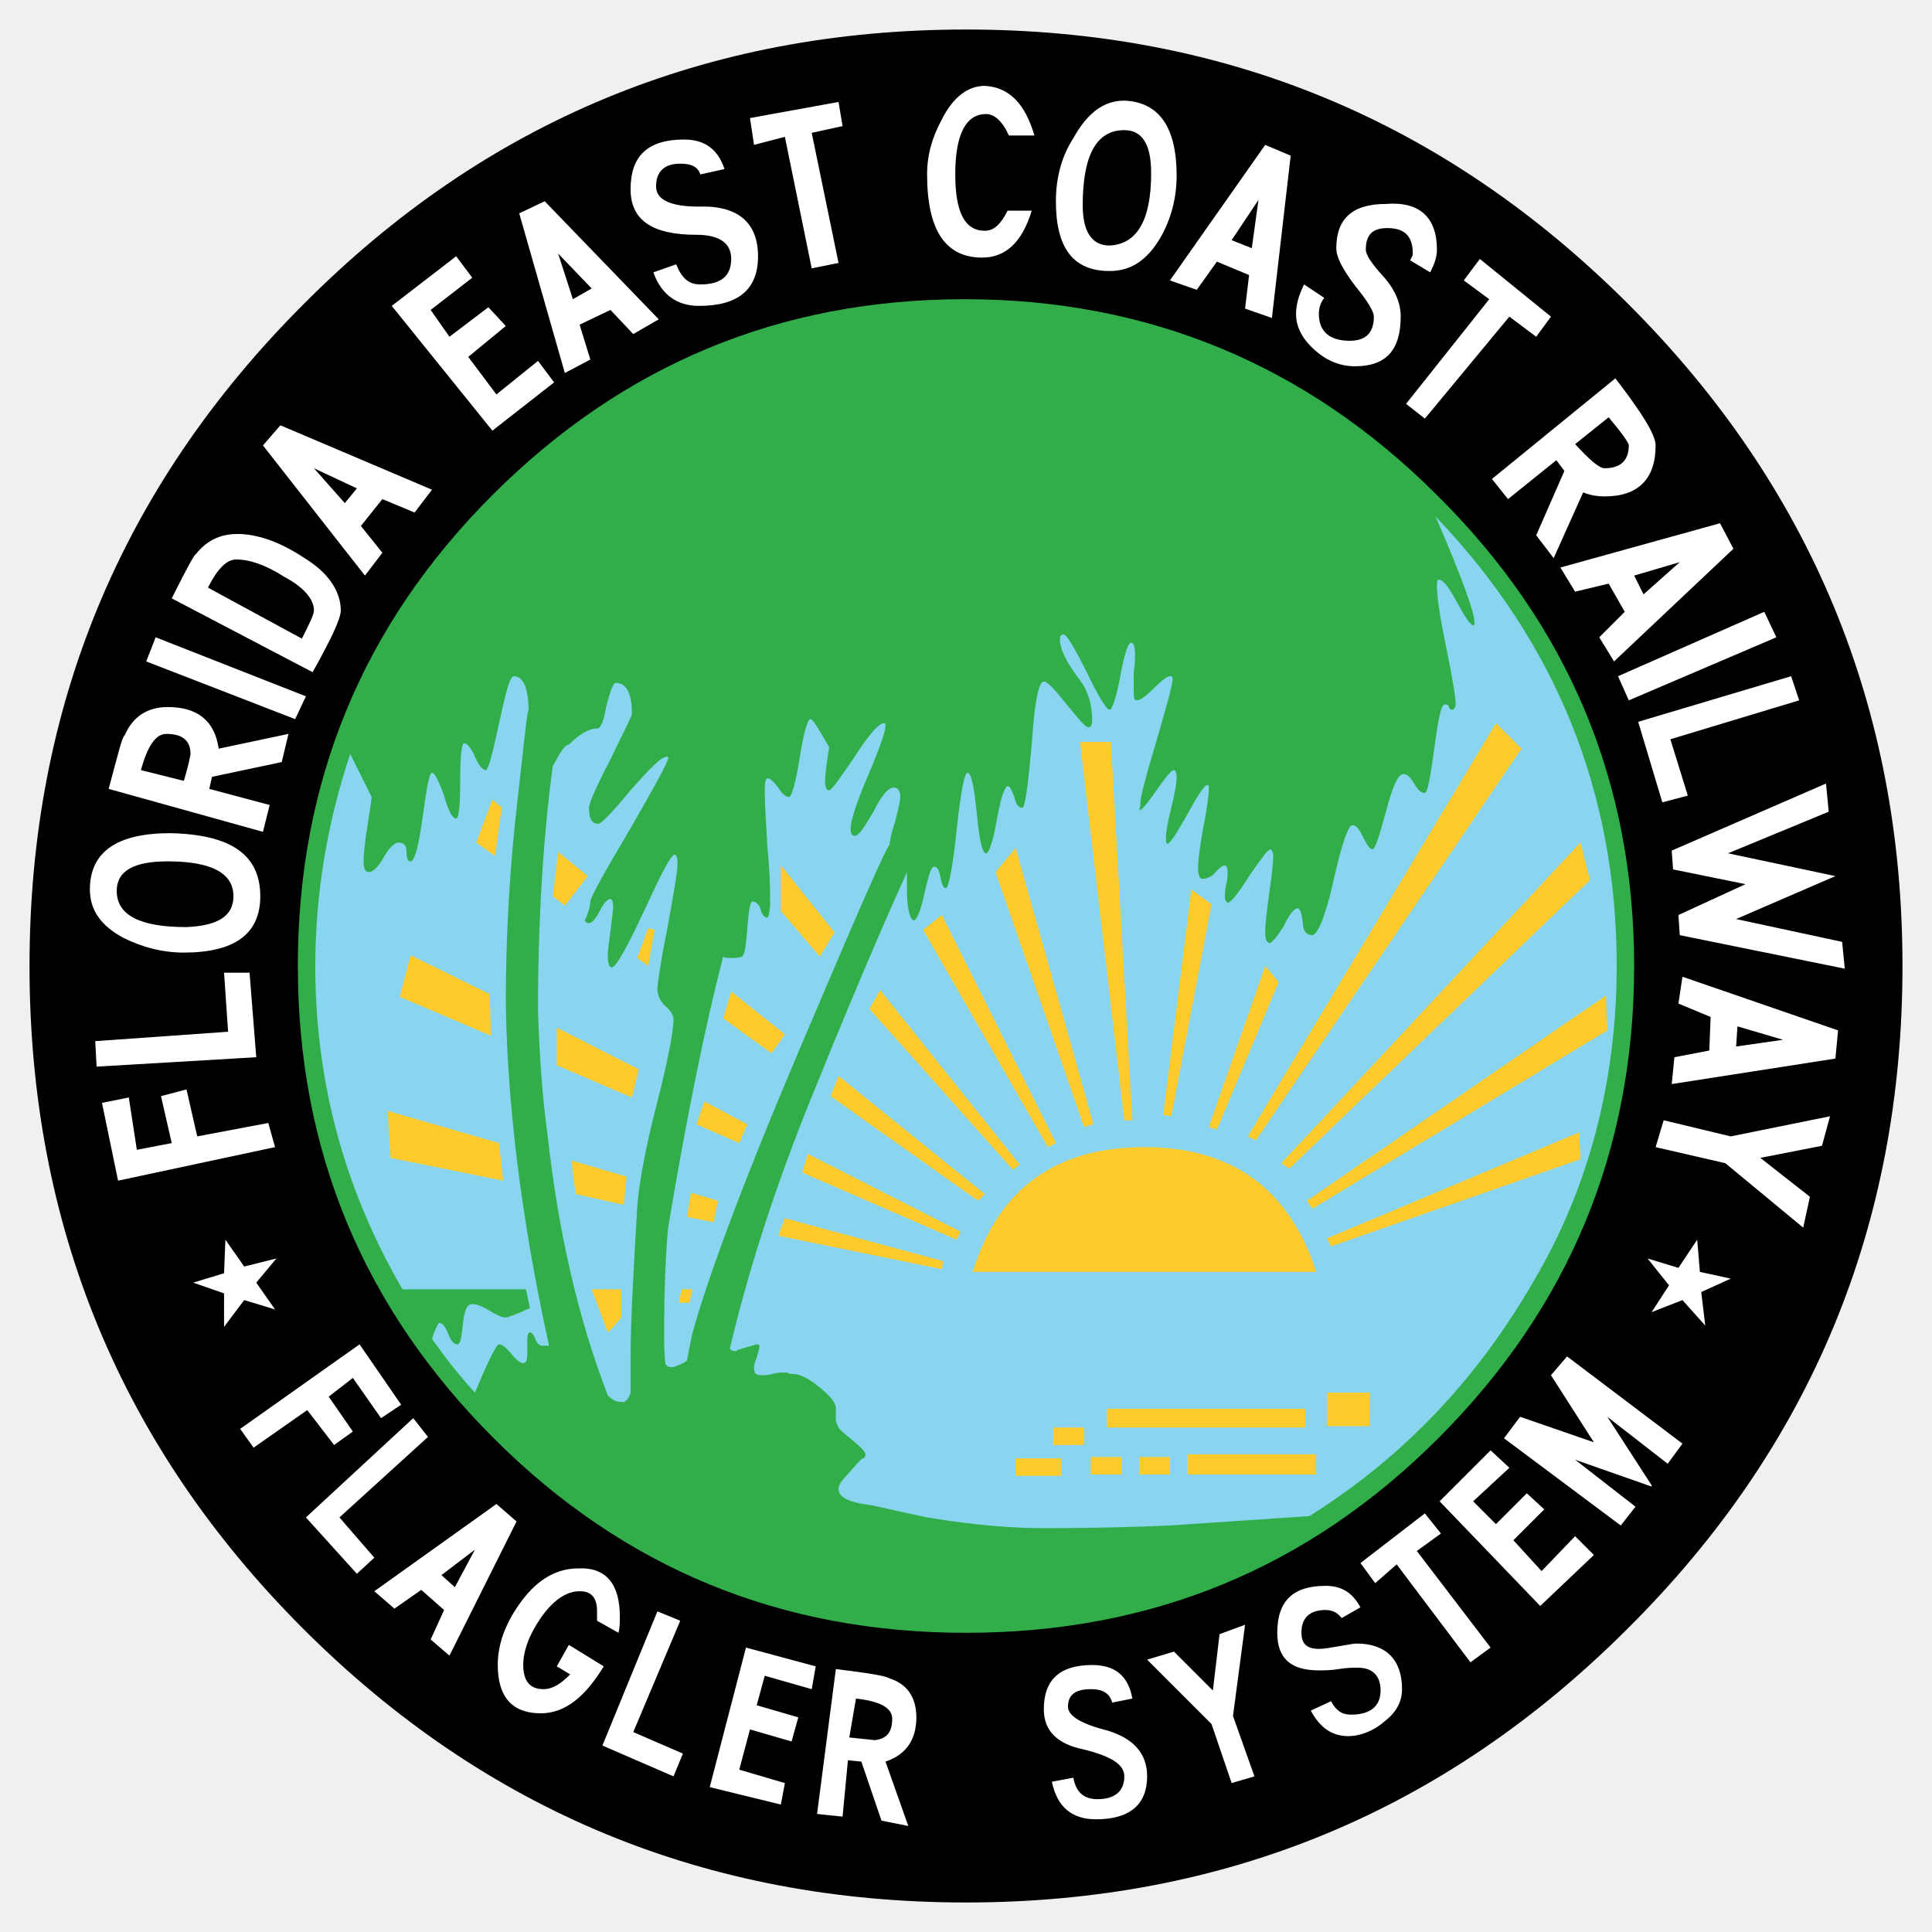
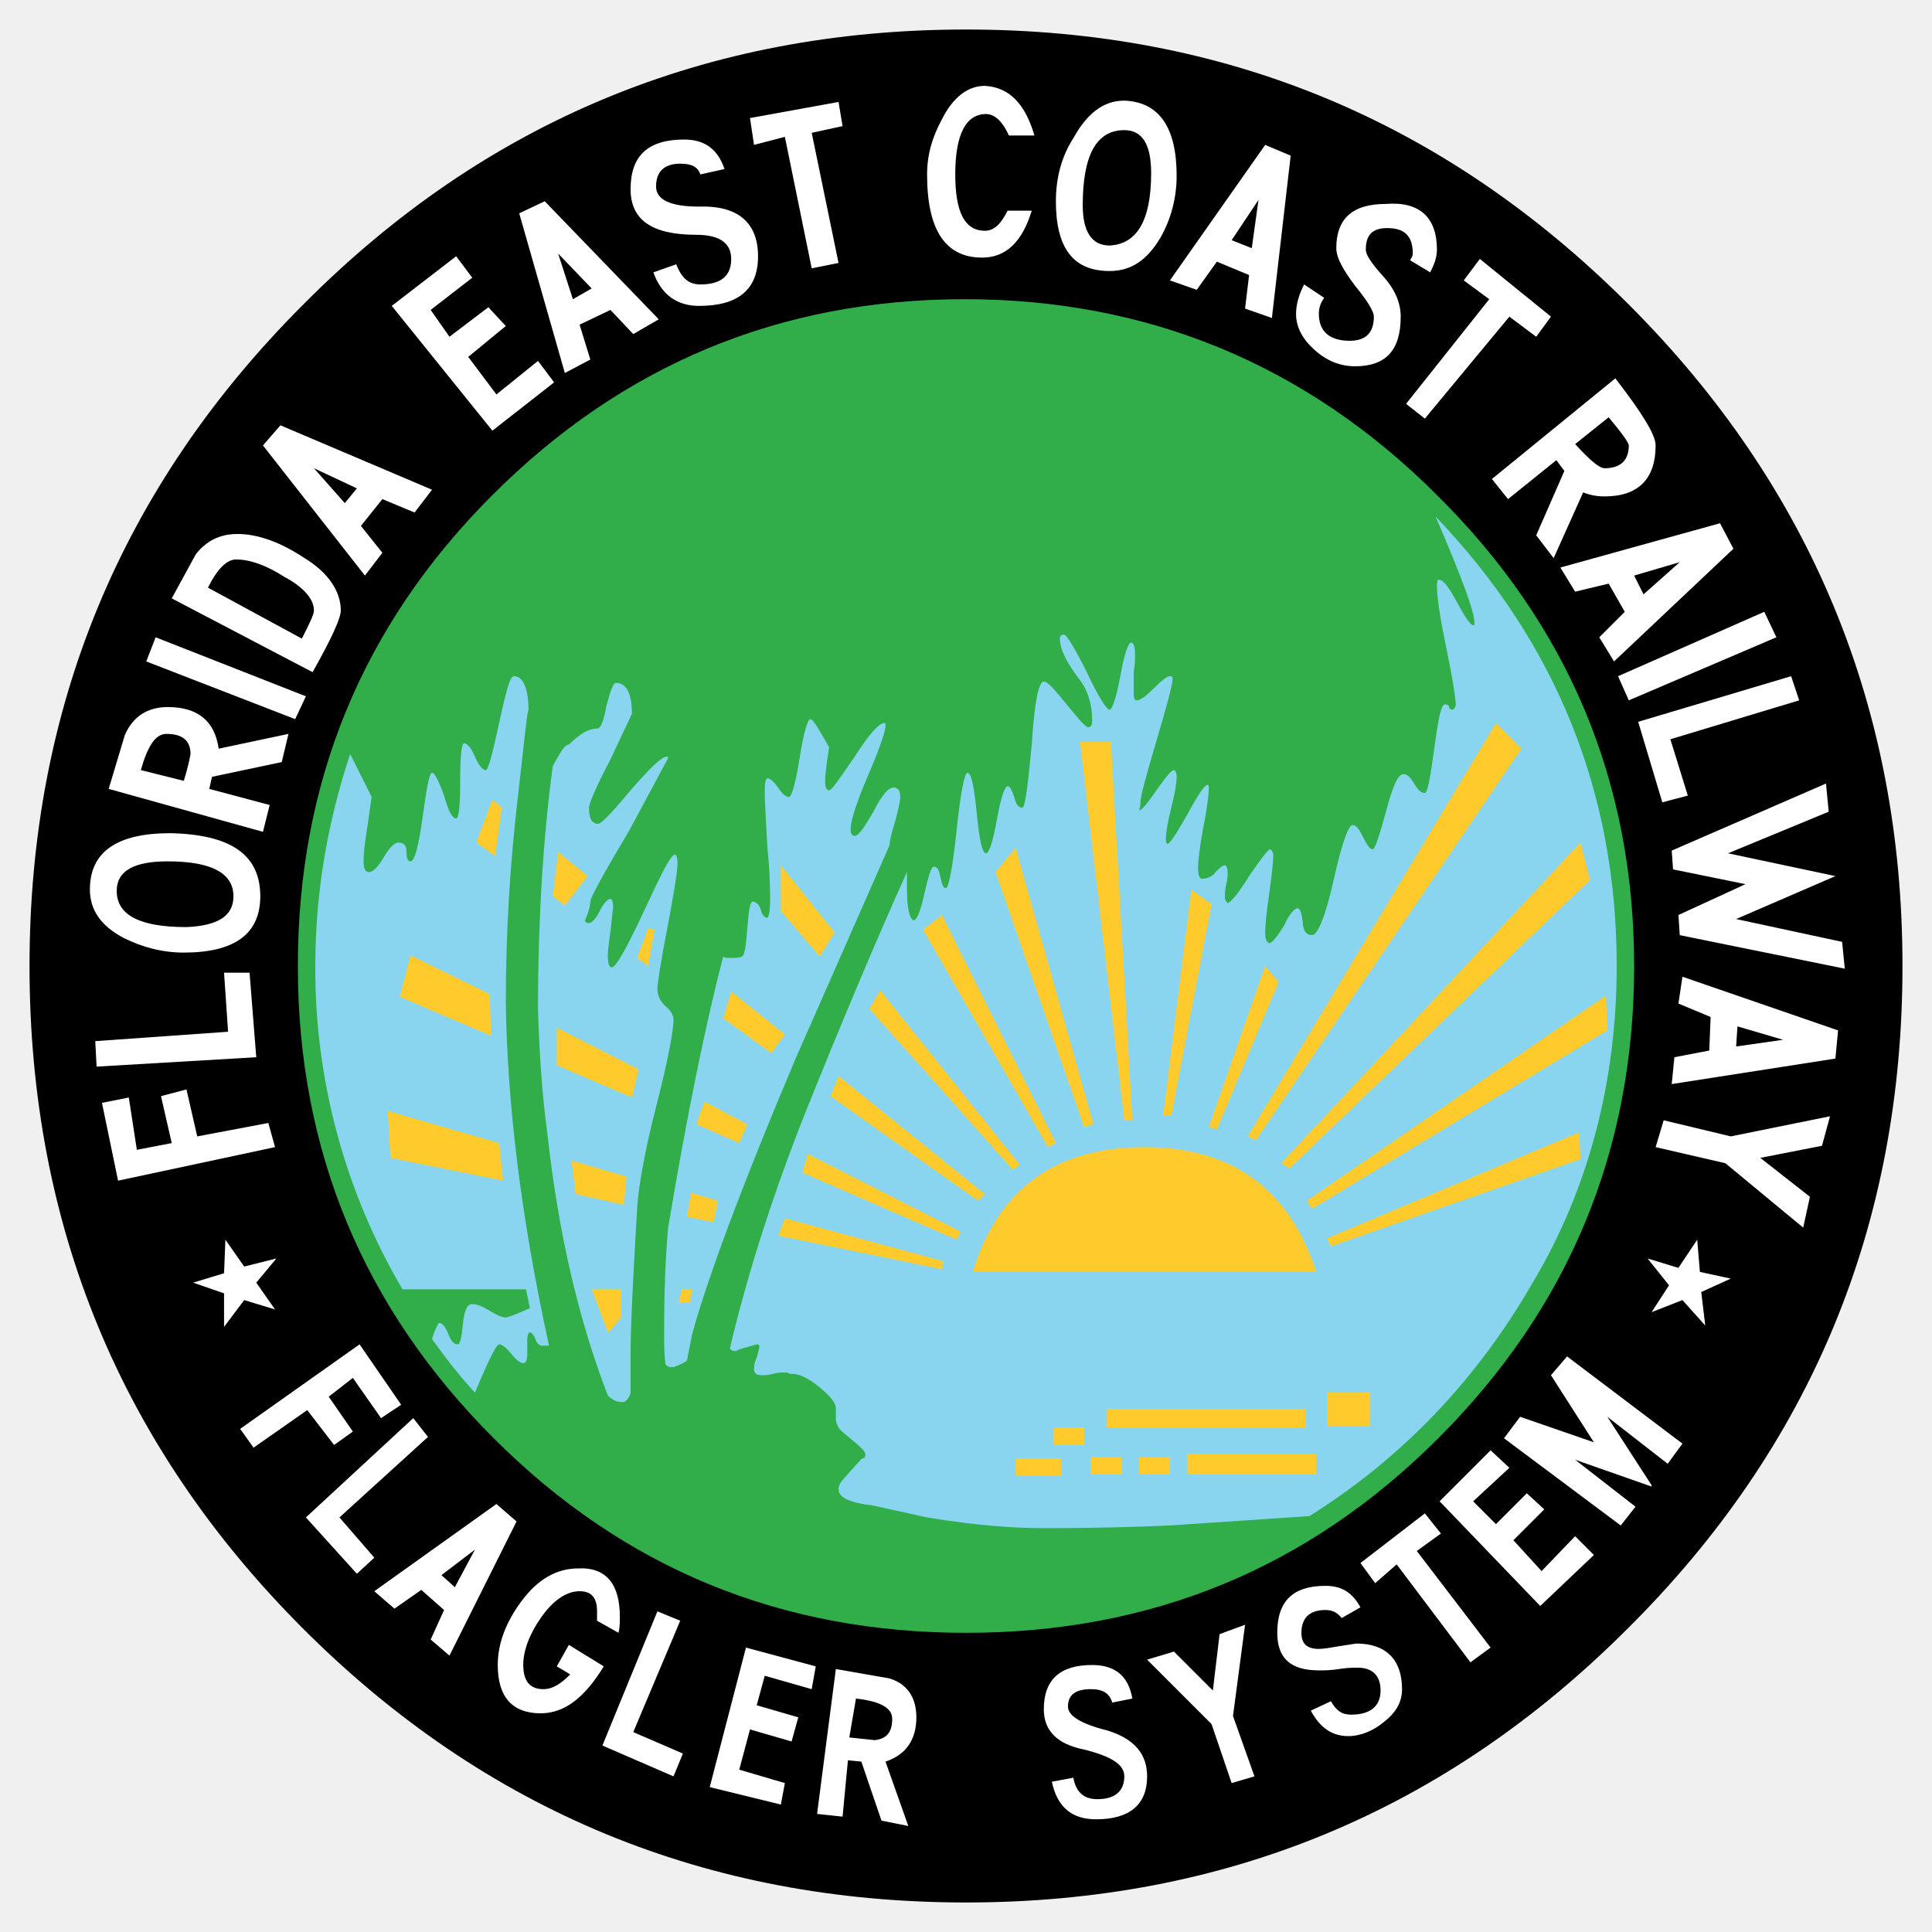
<svg xmlns="http://www.w3.org/2000/svg" viewBox="0 0 144 144">
-   <path class="color-black" d="M141.8 72c0 19.3-6.8 35.8-20.5 49.4-13.6 13.6-30 20.4-49.3 20.4-19.3 0-35.8-6.8-49.4-20.4S2.2 91.3 2.2 72c0-19.2 6.8-35.7 20.4-49.3C36.2 9 52.7 2.2 72 2.2c19.3 0 35.7 6.8 49.4 20.5C135 36.3 141.8 52.8 141.8 72z" />
-   <path class="color-black" d="M140.6 72c0-18.9-6.7-35-20.1-48.4C107.1 10.2 90.9 3.5 72 3.5s-35.1 6.7-48.4 20.1C10.2 37 3.5 53.1 3.5 72s6.7 35.1 20.1 48.4C37 133.8 53.1 140.5 72 140.5s35.1-6.7 48.5-20.1c13.4-13.3 20.1-29.5 20.1-48.4z" />
-   <path class="color-green color-reserved-white" fill="#31ad4a" d="M121.8 72c0 13.8-4.9 25.5-14.6 35.2-9.7 9.7-21.4 14.5-35.2 14.5-13.8 0-25.5-4.8-35.2-14.5-9.7-9.7-14.6-21.4-14.6-35.2 0-13.7 4.8-25.4 14.5-35.1 9.7-9.7 21.4-14.6 35.2-14.6 13.7 0 25.5 4.9 35.2 14.6 9.8 9.7 14.7 21.4 14.7 35.1z" />
-   <path class="color-lightBlue" fill="#89d5ef" d="M40.9 100.2c-2.1-9.6-3.1-18.1-3.2-25.5 0-5.1.3-10.2.9-15.3.5-4.4.7-6.5.8-6.5v.2c0-1.8-.4-2.7-1.1-2.7-.3 0-.6 1.2-1.1 3.5-.5 2.3-.8 3.5-1 3.5-.2 0-.5-.3-.8-1-.3-.7-.6-1-.8-1-.2 0-.3.9-.3 2.8S34.2 61 34 61c-.3 0-.6-.6-.9-1.7-.4-1.1-.7-1.7-.9-1.7-.2 0-.4 1.1-.7 3.3-.3 2.2-.6 3.3-.9 3.3-.2 0-.3-.2-.3-.7 0-.5-.2-.7-.6-.7-.3 0-.7.4-1.1 1.1-.4.7-.8 1.1-1.1 1.1-.3 0-.4-.3-.4-.8 0-.6.1-1.5.3-2.7.2-1.3.3-2 .3-2.1l-1.6-3.2c-1.7 5.1-2.6 10.4-2.6 15.8 0 8.7 2.2 16.7 6.5 24.1h9.2l.3 1.4c-1.1.5-1.7.7-1.8.7-.3 0-.7-.2-1.2-.5s-.9-.5-1.3-.5-.6.5-.7 1.5c-.1 1-.2 1.5-.4 1.5-.3 0-.5-.3-.7-.8-.2-.5-.4-.8-.7-.8-.1.2-.3.5-.5 1.2 1 1.4 2 2.7 3.2 4 1-2.4 1.6-3.6 1.8-3.6.2 0 .5.2.9.7.4.5.7.7.9.7.2 0 .3-.2.3-.7v-1c0-.4.1-.6.2-.6s.3.2.4.5c.1.3.3.5.5.5h.5z" />
-   <path class="color-lightBlue" fill="#89d5ef" d="M50.5 64.3c0-.4-.1-.6-.2-.6-.3 0-1 1.4-2.3 4.2-1.3 2.8-2.1 4.2-2.4 4.2-.2 0-.3-.3-.3-.9 0-.4.1-1 .2-1.8.1-.9.2-1.5.2-1.8 0-.4-.1-.6-.2-.6-.2 0-.5.3-.8.9-.3.6-.6.9-.8.9-.2 0-.3-.1-.3-.2l.2-.5c.1-.3.2-.6.2-.9 0-.3 1-2.1 2.9-5.3 1.9-3.3 2.9-5.1 2.9-5.4 0-.1 0-.1-.1-.1-.4 0-1.2.8-2.7 2.5-1.4 1.7-2.2 2.5-2.4 2.5-.5 0-.7-.4-.7-1.2 0-.3.5-1.5 1.6-3.6 1-2.1 1.6-3.2 1.6-3.4 0-1.5-.4-2.3-1.2-2.3-.2 0-.4.6-.7 1.7-.2 1.1-.4 1.7-.7 1.7-.6 0-1.3.4-2.1 1.2-.3 0-.6.5-1.2 1.6-.7 5.2-1.1 11.3-1.1 18.2.1 3.2.3 6.3.7 9.2.8 7.3 2.3 13.8 4.5 19.5.4.4.7.5 1.1.5h.1c.2-.1.4-.3.5-.7V101c0-2.3.2-6 .5-11.1.1-1.4.5-3.9 1.4-7.4.9-3.5 1.3-5.7 1.3-6.5 0-.3-.2-.7-.6-1-.4-.4-.6-.8-.6-1.3 0-.3.2-1.8.7-4.3.5-2.7.8-4.4.8-5.1zm16.6-4.9c0-.5-.2-.7-.5-.7-.4 0-.9.6-1.5 1.8-.7 1.2-1.1 1.8-1.4 1.8-.2 0-.3-.2-.3-.5 0-.6.4-1.9 1.3-4s1.3-3.3 1.3-3.7c0-.2 0-.2-.1-.2-.4 0-1.1.8-2.2 2.5-1.1 1.6-1.7 2.5-1.9 2.5-.2 0-.3-.2-.3-.7 0-.4.1-1.3.3-2.5-.8-1.4-1.2-2.1-1.4-2.1-.2 0-.5 1-.8 2.9-.3 1.9-.6 2.9-.8 2.9-.2 0-.5-.2-.8-.7-.3-.4-.6-.7-.8-.7-.2.1-.2.5-.2 1.2s.1 2 .2 4c.2 2 .2 3.3.2 3.9 0 .8-.1 1.2-.2 1.3-.2 0-.4-.2-.5-.6s-.4-.6-.6-.6c-.2 0-.3.7-.4 2-.1 1.3-.2 2-.4 2.1-.2.1-.5.1-.8.1-.3 0-.5 0-.6-.1-1.3 5-2.7 11.8-4.1 20.2-.2 2.2-.3 4.8-.3 7.9 0 .8 0 1.5.1 2.3.2.2.3.2.5.2h.1c.5-.2.8-.3 1-.5l.4-2c1.1-4 3.6-10.8 7.7-20.5 4.5-10.6 6.8-15.9 7-15.9 0-.2.1-.8.4-1.7.2-.8.4-1.5.4-1.9zM120.5 72c0-12.9-4.5-24.1-13.5-33.5 1.9 4.4 2.9 7.1 2.9 7.9 0 .2 0 .2-.1.2-.2 0-.6-.6-1.2-1.7s-1-1.7-1.4-1.7c-.1.1-.1.3-.1.5 0 .7.2 2.2.7 4.6.5 2.4.7 3.8.7 4.2 0 .2-.1.3-.2.4-.2 0-.3-.1-.3-.2s-.1-.2-.3-.2c-.3 0-.5 1.1-.8 3.3-.3 2.2-.5 3.3-.7 3.3-.3 0-.5-.2-.8-.7-.3-.5-.5-.7-.8-.7-.4 0-.8.9-1.3 2.8-.5 1.8-.8 2.8-1 2.8-.2 0-.4-.3-.7-.9-.3-.6-.5-.9-.8-.9-.3 0-.8 1.4-1.4 4.1-.6 2.7-1.2 4.1-1.6 4.1-.4 0-.7-.3-.7-1-.1-.7-.2-1-.4-1s-.6.4-1 1.3c-.5.8-.9 1.3-1.1 1.3-.2-.1-.3-.3-.3-.8s.1-1.5.3-2.9c.2-1.4.3-2.4.3-2.8 0-.3-.1-.4-.2-.5-.2 0-.7.7-1.6 2-.8 1.3-1.4 2-1.6 2-.1-.1-.2-.2-.2-.4 0-.3 0-.6.1-1s.1-.7.1-.9c0-.3-.1-.5-.2-.5-.2 0-.4.2-.7.5-.2.3-.6.5-1 .5-.2 0-.3-.3-.3-.8s.1-1.5.4-3.1c.3-1.5.4-2.5.4-2.8 0-.2 0-.3-.1-.3-.2 0-.7.7-1.5 2.2-.8 1.4-1.3 2.2-1.5 2.2-.1-.1-.1-.2-.1-.4 0-.4.1-1.1.4-2.3.3-1.2.4-1.9.4-2.3 0-.3-.1-.5-.2-.5-.2 0-.6.5-1.3 1.5-.7 1-1.1 1.5-1.3 1.5.1-.3.1-.4.1-.6 0-.4.4-1.9 1.2-4.6.8-2.7 1.2-4.2 1.2-4.6 0-.2-.1-.2-.2-.2-.2 0-.6.3-1.2.9-.6.6-1 .9-1.3.9-.2 0-.2-.3-.2-.9v-1.2c.1-.6.1-1 .1-1.3 0-.6-.1-.9-.3-.9-.2 0-.5.8-.8 2.5-.3 1.6-.6 2.5-.8 2.5-.2 0-.8-.9-1.7-2.8-.9-1.8-1.5-2.8-1.7-2.8-.2 0-.3.1-.3.3 0 .8.5 1.8 1.5 3.1.6.8.9 1.8.9 3 0 .4-.1.5-.3.5-.2 0-.7-.6-1.6-1.7-.9-1.1-1.4-1.7-1.7-1.7-.4 0-.7 1.6-.9 4.7-.3 3.2-.5 4.7-.7 4.7-.3 0-.5-.3-.6-.8-.2-.5-.3-.8-.5-.8s-.5.8-.8 2.5c-.3 1.7-.6 2.5-.8 2.5-.3 0-.5-1-.7-3-.2-2-.4-3-.7-3-.2 0-.5 1.4-.8 4.3-.3 2.8-.6 4.3-.8 4.3-.2 0-.3-.3-.4-.8-.1-.5-.2-.8-.5-.8-.2 0-.4.7-.7 2-.3 1.4-.6 2-.8 2-.3-.1-.5-.9-.5-2.3V65c-1 2.2-3.4 7.6-7 16.5-2.9 7.1-4.9 13.5-6.2 19 .1.2.3.2.5.2 0-.1.5-.2 1.5-.5.2 0 .2.1.2.2s-.1.4-.2.8c-.2.4-.2.7-.2.8 0 .4.2.5.6.5.2 0 .4 0 .8-.1s.6-.1.8-.1h.3c.1.1.2.1.3.1.5 0 1 .2 1.7.7.8.6 1.3 1.1 1.5 1.5.1.2.1.3.1.5v.7c0 .2.1.4.2.6.1.2.5.5 1.1 1 .6.5.9.8.9 1 0 .2-.1.3-.2.3s-.5.5-1.4 1.5c-.3.3-.4.6-.4.8 0 .6.8 1 2.5 1.2.9.2 2.2.5 4.1.9 3.6.6 6.5.8 8.6.8 4.1 0 7.3-.1 9.5-.2l10.4-.7c7-4.4 12.5-10.2 16.7-17.5 4.1-6.9 6.2-14.9 6.2-23.5z" />
-   <path class="color-white" fill="#fff" d="M19.4 66.8c0 2.8-1.9 4.2-5.7 4.2-1.6 0-3.1-.4-4.5-1.1-1.7-.9-2.5-2.1-2.5-3.6 0-2.8 2-4.2 6-4.2 4.5.1 6.7 1.6 6.7 4.7zm-.3 12-11.9.7-.1-1.9 9.9-.7-.3-4.4h1.9zm1.4 6.7L8.8 88l-1.2-5.8 2-.4.6 3.9 2.6-.5-.8-3.5 1.9-.5.8 3.5 5.3-1zm1-30.8-.5 2.1-5.2 1.1-.2.9 4.5 1.2-.5 2-11.5-3.2c.7-2.6 1-3.9 1.2-4 .6-1.4 1.7-2.1 3.2-2.1 2.2 0 3.5 1 3.8 3.1l5.2-1.1zm1.3-2.8-.8 1.7-11.1-4.3.7-1.8zm2.6-6.4c0 .6-.7 2.1-2.1 4.6l-10.5-5.5c1.1-2.2 1.7-3.3 1.8-3.3.8-1 1.8-1.5 3.1-1.5 1.5 0 3.2.6 5 1.8 1.8 1.1 2.7 2.5 2.7 3.9zm-4.8 48.3-1.5 1.8 1.4 2-2.3-.7-1.5 2v-2.5l-2.3-.8 2.3-.7.1-2.5 1.4 2zm9.3 10.9-1.5 1-2.1-3-1.8 1.4 1.8 2.6-1.4 1-2-2.6-4 2.8-1-1.4 8.9-6.3zm2.3-68.2-1.3 1.7-2.4-1-1.6 2 1.6 2-1.3 1.7-7.6-9.7 1.3-1.5zm-.3 70.6-6.6 6 2.6 3-1.3 1.2-3.8-4.2 8-7.4zm6.6 6.3-5 10-1.4-1.2 1-2.2-1.7-1.5-2 1.4-1.5-1.3 9.1-6.5zm2.8-84.9-4.6 3.6-7.5-9.3 4.8-3.7 1.2 1.6-3.1 2.4 1.4 2 2.9-2.2 1.3 1.4-2.8 2.3 2.1 2.8 3.1-2.5zm4.9 92c0 .4 0 .8-.1 1.2l-1.6-.9v-.7c0-1-.4-1.5-1.3-1.5-1 0-2 .7-2.9 2-.9 1.3-1.3 2.5-1.3 3.5 0 1.2.5 1.8 1.5 1.8.7 0 1.3-.4 2-1.1l-1-.6.9-1.6 2.6 1.6c-1.4 2.3-2.9 3.5-4.7 3.5-2.1 0-3.2-1.2-3.2-3.6 0-1.6.6-3.2 1.8-4.8 1.2-1.6 2.6-2.4 4.2-2.4 2.1-.1 3.1 1.2 3.1 3.6zm2.9-96.7-1.9 1.1-1.7-1.8-2.3 1.1.8 2.6-1.9 1-3.4-11.9 1.9-.9zm1.8 106.9-.7 1.7-5.3-2.3 4.1-10 1.7.7-3.5 8.3zm5.6-111.6c0 2.5-1.5 3.7-4.4 3.7-1.6 0-2.8-.8-3.4-2.5l1.7-.6c.4 1 .9 1.5 1.8 1.5 1.5 0 2.3-.6 2.3-1.9 0-1.2-.9-1.8-2.6-1.8-3.3 0-4.9-1.1-4.9-3.4 0-2.5 1.3-3.7 4-3.7 1.5 0 2.5.7 3 2.2l-1.8.4c-.2-.6-.7-.8-1.5-.8-1.2 0-1.8.6-1.8 1.7 0 1 1.1 1.5 3.2 1.5 2.9-.1 4.4 1.2 4.4 3.7zm4.3 105.1-.3 1.7-3.5-1-.6 2.2 3.1.9-.5 1.8-3.1-.9-.8 3 3.4 1-.3 1.6-5.3-1.3 2.7-10.4zm2-114.8-2.3.5 2 9.7-2 .4-2-9.8-2.3.6-.3-2 6.6-1.2zM68.3 128c0 1.7-.8 2.8-2.3 3.3l1.7 4.8-2-.4-1.5-4.4-1-.1-.4 4.2-1.9-.2 1.4-10.8c2.4.3 3.7.5 4 .7 1.3.4 2 1.4 2 2.9zm8.8-117.9h-1.9c-.5-1.1-1.1-1.6-1.7-1.6-1.5 0-2.3 1.5-2.3 4.5 0 2.8.7 4.2 2.2 4.2.7 0 1.2-.5 1.7-1.5h1.8c-.7 2.3-1.9 3.5-3.7 3.5-2.7 0-4.1-2-4.1-6.2 0-1.5.4-2.8 1.1-4.1.8-1.6 1.9-2.5 3.2-2.5 1.8.1 3 1.3 3.7 3.7zm8.4 122.3c0 2.1-1.3 3.2-3.8 3.2-1.8 0-2.9-.9-3.3-2.8l1.6-.3c.2 1.1.8 1.6 1.8 1.6 1.3 0 2-.6 2-1.7 0-.9-1-1.5-3-2-2-.4-3-1.4-3-3 0-2.2 1.2-3.3 3.6-3.3 1.7 0 2.7.8 3 2.5l-1.5.3c-.2-.7-.7-1-1.6-1-1.1 0-1.7.4-1.7 1.3 0 .7 1 1.3 3 1.8 1.9.6 2.9 1.7 2.9 3.4zm2.2-119.3c0 1.6-.4 3.2-1.2 4.6-1 1.7-2.2 2.5-3.8 2.5-2.7 0-4-1.7-4-5.2 0-1.7.4-3.3 1.3-4.7 1-1.8 2.2-2.8 3.8-2.8 2.6.1 3.9 2 3.9 5.6zm5.8 119.3-1.7.5-1.5-4.4-4.8-4.8 2-.6 2.9 2.9.5-4.2 1.9-.7-.9 6.8zm2.7-120.8-1.4 12.1-2-.7.3-2.5-2.4-1-1.5 2.1-2-.7 7.1-10.1zm8.3 114.3c0 .9-.4 1.7-1.3 2.4-.8.7-1.8 1.1-2.7 1.1-1.2 0-2.1-.6-2.8-1.9l1.5-.7c.4.7.8 1 1.5 1 1.4 0 2.2-.6 2.2-1.8 0-1.1-.6-1.7-1.7-1.7-.3 0-.8 0-1.4.1-.6.1-1.1.1-1.5.1-2.1 0-3.1-.9-3.1-2.8 0-2.4 1.2-3.5 3.6-3.5 1.2 0 2 .5 2.6 1.6l-1.4.8c-.3-.4-.7-.6-1.2-.6-1.2 0-1.8.6-1.8 1.7 0 .8.4 1.2 1.3 1.2.4 0 .9-.1 1.5-.2s1.1-.2 1.3-.2c2.2 0 3.4 1.2 3.4 3.4zm2.6-107.3c0 .6-.2 1.1-.5 1.7l-1.5-.9c.1-.2.2-.3.2-.5 0-1.3-.6-1.9-1.9-1.9-1.1 0-1.6.5-1.6 1.6 0 .4.4 1 1.3 2s1.3 2 1.3 3c0 2.5-1.1 3.7-3.4 3.7-1.1 0-2.1-.4-3-1.2-.9-.8-1.4-1.7-1.4-2.7 0-.7.2-1.4.6-2.2l1.5 1c-.3.4-.4.8-.4 1.2 0 1.3.8 2 2.3 2 1.2 0 1.8-.6 1.8-1.8 0-.4-.5-1.2-1.4-2.3-.9-1.2-1.4-2.1-1.4-2.8 0-2.2 1.2-3.3 3.7-3.3 2.5-.2 3.8 1 3.8 3.4zm4 104.2-1.5 1.1-5.5-7.3-1.6 1.4-1.1-1.5 4.8-3.7 1.2 1.5-1.8 1.3zm4.5-99.2-1.1 1.5-2-1.5-6.3 7.6-1.4-1.1 6.2-7.8-1.9-1.4 1.2-1.6zm3.2 92.3-4 3.8-7.5-7.8 3.8-3.8 1.4 1.3-2.7 2.5 1.7 1.7 2.3-2.3 1.3 1.2-2.3 2.3 2.1 2.3 2.5-2.6zm4.6-82.7c0 2.5-1.3 3.8-3.8 3.8-.6 0-1.1-.1-1.6-.3l-2.2 4.9-1.3-1.7 2.1-4.8-.6-.8-3.6 2.9-1.2-1.5 9.2-7.5c2 2.6 3 4.2 3 5zm2 74.4-1.1 1.5-4.5-3.5 3.3 5.1v.1l-5.7-2 4.5 3.5-1.1 1.4-8.7-6.5 1.2-1.6 5.5 1.9-3.2-5 1.2-1.4zm3.8-66.7-8.9 8.4-1.1-1.8 1.9-1.9-1.2-2.1-2.5.6-1.1-1.8 11.9-3.3zm3.2 6.6-11 4.7-.8-1.8 10.9-4.8zm1.7 4.7-9.6 2.9 1.3 4.2-1.9.5-1.8-6 11.4-3.4zM129 95.3l-2.2 1 .3 2.5-1.7-1.9-2.3.9 1.3-2-1.6-2 2.3.7 1.4-2.1.2 2.4zm7.4-12.1-.6 2.2-4.6.9 3.7 2.9-.5 2.3-5.8-4.8-5.2-1.2.6-2 5 1.2zm1.1-11-12.3-2.5-.1-1.5 5-2.3-5.4-1.1-.1-1.4 11.5-5 .2 2.1-7.5 3.1 8 1.7-7.4 3.2 7.9 1.7zm-.5 4.6-.2 2.1-12.2 1.9.2-2 2.6-.5.1-2.5-2.4-1 .3-2z" />
-   <path class="color-yellow color-reserved-white" fill="#ffcb2c" d="m37.5 88-8.4-1.7-.2-3.5 8.3 2.4zm-.9-10.8-6.8-2.9.8-3.1 5.9 2.9zm.8-17-.5 3.6-1.4-1 1.2-3.2zm6.4 5.1-1.7 2.2-.9-.7.4-3.3zm3.8 14.4-.5 2.1-5.6-2.4v-2.8zm-.9 8-.2 2.1-3.6-.8-.3-2.5zm-.4 10.5c-.6.7-.9 1.1-1 1.1l-1.2-3.2h2.2v2.1zm5.3-2.1-.2 1h-.8l.2-1zm1.9-6.6-.3 1.6-2-.4.3-1.8zm2.2-5.7-.6 1.4-3.2-1.4.6-1.7zm2.8-6.7-1 1.4-3.6-2.6.6-2zM70.3 94l-.1.6L58 92.1l.5-1.3zm-8.1-24.5-1.1 1.8-2.9-3.4v-3.4zm9.4 22.3-.3.6-11.5-5 .4-1.4zm1.8-2.8-.5.5-11-7.8.6-1.5zm2.6-2.2-.5.4-10.7-12 .8-1.4zm2.7-1.6-.6.3-9.3-16.2 1.4-1.1zm19.4 9.6H72.5c1.9-6.2 6.2-9.3 12.8-9.3 6.5 0 10.8 3.1 12.8 9.3zm-16.6-11-.7.2-6.6-19 1.5-1.8zm-5.8 24.9h3.4v1.3h-3.4zm2.8-2.3h2.3v1.3h-2.3zm5.9-22.9h-.6l-3.3-28.2h2.3zm-3.1 25.1h2.3v1.3h-2.3zm1.2-3.6h14.8v1.4H82.5zm2.4 3.6h2.3v1.3h-2.3zm5.4-41.2-3 15.8-.6-.1 2.1-16.8zm-1.8 41h9.6v1.5h-9.6zm6.8-35.2-4.6 11-.6-.2 4.2-12zm18.1-17.4L93.6 85l-.6-.3 18.5-30.8zm5.1 9.8L96.1 87.1l-.6-.4 22.3-23.9zm1.3 11.2-22 13.3-.4-.6 22.3-15.3zm-2 9.6-18.6 6.5-.3-.6 18.8-7.9zm-18.9 17.4h3.2v2.5h-3.2zM48.8 69.3l-.5 2.7-.8-.6.8-2.2z" />
-   <path class="color-black" d="M17.4 66.8c0-1.7-1.6-2.6-4.9-2.6-2.5 0-3.8.7-3.8 2.2 0 1.8 1.7 2.7 5.2 2.7 2.3-.1 3.5-.8 3.5-2.3zm-3.2-10.6c0-1-.6-1.5-1.8-1.5-.8 0-1.4.9-1.9 2.7l3.2.8c.4-1.3.5-2 .5-2zm9.2-10.7c0-.8-.7-1.7-2.2-2.5-1.4-.9-2.6-1.3-3.6-1.3-.7 0-1.4.7-2.1 2.1l7 3.8c.6-1.2.9-1.8.9-2.1zm3.2-9.1-3.2-1.5 2.3 2.6zm8.8 79.1-2.5 1.9 1 .9zm8.7-94-2.5-2.6 1.1 3.4zm22.4 106.6c0-.8-.9-1.3-2.7-1.5l-.5 2.9 1.9.2c.9-.1 1.3-.6 1.3-1.6zM85.8 12.9c0-2.2-.7-3.2-2-3.2-2.1 0-3.1 1.9-3.1 5.6 0 2 .7 3 2 3 2-.1 3.1-1.8 3.1-5.4zm8 2-2 3 1.5.6zm27.6 18.3c0-.2-.5-.9-1.5-2.1l-2.5 2c1.1 1.2 1.8 1.8 2.2 1.8 1.2 0 1.8-.6 1.8-1.7zm3.8 8.7-3.4 1 .7 1.4zm7.7 35.6-3.4-1-.1 1.5z" />
+   <path d="M141.8 72c0 19.3-6.8 35.8-20.5 49.4-13.6 13.6-30 20.4-49.3 20.4s-35.8-6.8-49.4-20.4S2.2 91.3 2.2 72c0-19.2 6.8-35.7 20.4-49.3C36.2 9 52.7 2.2 72 2.2s35.7 6.8 49.4 20.5C135 36.3 141.8 52.8 141.8 72z" />
+   <path d="M140.6 72c0-18.9-6.7-35-20.1-48.4S90.9 3.5 72 3.5s-35.1 6.7-48.4 20.1C10.2 37 3.5 53.1 3.5 72s6.7 35.1 20.1 48.4C37 133.8 53.1 140.5 72 140.5s35.1-6.7 48.5-20.1c13.4-13.3 20.1-29.5 20.1-48.4z" />
+   <path fill="#31ad4a" d="M121.8 72c0 13.8-4.9 25.5-14.6 35.2S85.8 121.7 72 121.7s-25.5-4.8-35.2-14.5S22.2 85.8 22.2 72c0-13.7 4.8-25.4 14.5-35.1s21.4-14.6 35.2-14.6c13.7 0 25.5 4.9 35.2 14.6 9.8 9.7 14.7 21.4 14.7 35.1z" />
+   <path d="M40.9 100.2c-2.1-9.6-3.1-18.1-3.2-25.5 0-5.1.3-10.2.9-15.3.5-4.4.7-6.5.8-6.5v.2c0-1.8-.4-2.7-1.1-2.7-.3 0-.6 1.2-1.1 3.5s-.8 3.5-1 3.5-.5-.3-.8-1-.6-1-.8-1-.3.9-.3 2.8-.1 2.8-.3 2.8c-.3 0-.6-.6-.9-1.7-.4-1.1-.7-1.7-.9-1.7s-.4 1.1-.7 3.3-.6 3.3-.9 3.3c-.2 0-.3-.2-.3-.7s-.2-.7-.6-.7c-.3 0-.7.4-1.1 1.1s-.8 1.1-1.1 1.1-.4-.3-.4-.8c0-.6.1-1.5.3-2.7l.3-2.1-1.6-3.2c-1.7 5.1-2.6 10.4-2.6 15.8A47.09 47.09 0 0 0 30 96.1h9.2l.3 1.4c-1.1.5-1.7.7-1.8.7-.3 0-.7-.2-1.2-.5s-.9-.5-1.3-.5-.6.5-.7 1.5-.2 1.5-.4 1.5c-.3 0-.5-.3-.7-.8s-.4-.8-.7-.8c-.1.2-.3.5-.5 1.2 1 1.4 2 2.7 3.2 4 1-2.4 1.6-3.6 1.8-3.6s.5.2.9.7.7.7.9.7.3-.2.3-.7v-1c0-.4.1-.6.2-.6s.3.2.4.5.3.5.5.5h.5zm9.6-35.9c0-.4-.1-.6-.2-.6-.3 0-1 1.4-2.3 4.2s-2.1 4.2-2.4 4.2c-.2 0-.3-.3-.3-.9 0-.4.1-1 .2-1.8l.2-1.8c0-.4-.1-.6-.2-.6-.2 0-.5.3-.8.9s-.6.9-.8.9-.3-.1-.3-.2l.2-.5c.1-.3.2-.6.2-.9s1-2.1 2.9-5.3l2.9-5.4c0-.1 0-.1-.1-.1-.4 0-1.2.8-2.7 2.5-1.4 1.7-2.2 2.5-2.4 2.5-.5 0-.7-.4-.7-1.2 0-.3.5-1.5 1.6-3.6l1.6-3.4c0-1.5-.4-2.3-1.2-2.3-.2 0-.4.6-.7 1.7-.2 1.1-.4 1.7-.7 1.7-.6 0-1.3.4-2.1 1.2-.3 0-.6.5-1.2 1.6-.7 5.2-1.1 11.3-1.1 18.2.1 3.2.3 6.3.7 9.2.8 7.3 2.3 13.8 4.5 19.5.4.4.7.5 1.1.5h.1c.2-.1.4-.3.5-.7V101c0-2.3.2-6 .5-11.1.1-1.4.5-3.9 1.4-7.4s1.3-5.7 1.3-6.5c0-.3-.2-.7-.6-1-.4-.4-.6-.8-.6-1.3 0-.3.2-1.8.7-4.3.5-2.7.8-4.4.8-5.1zm16.6-4.9c0-.5-.2-.7-.5-.7-.4 0-.9.6-1.5 1.8-.7 1.2-1.1 1.8-1.4 1.8-.2 0-.3-.2-.3-.5 0-.6.4-1.9 1.3-4s1.3-3.3 1.3-3.7c0-.2 0-.2-.1-.2-.4 0-1.1.8-2.2 2.5-1.1 1.6-1.7 2.5-1.9 2.5s-.3-.2-.3-.7c0-.4.1-1.3.3-2.5-.8-1.4-1.2-2.1-1.4-2.1s-.5 1-.8 2.9-.6 2.9-.8 2.9-.5-.2-.8-.7c-.3-.4-.6-.7-.8-.7-.2.1-.2.5-.2 1.2s.1 2 .2 4c.2 2 .2 3.3.2 3.9 0 .8-.1 1.2-.2 1.3-.2 0-.4-.2-.5-.6s-.4-.6-.6-.6-.3.7-.4 2-.2 2-.4 2.1-.5.1-.8.1-.5 0-.6-.1c-1.3 5-2.7 11.8-4.1 20.2-.2 2.2-.3 4.8-.3 7.9 0 .8 0 1.5.1 2.3.2.2.3.2.5.2h.1c.5-.2.8-.3 1-.5l.4-2c1.1-4 3.6-10.8 7.7-20.5l7-15.9c0-.2.1-.8.4-1.7.2-.8.4-1.5.4-1.9zM120.5 72c0-12.9-4.5-24.1-13.5-33.5 1.9 4.4 2.9 7.1 2.9 7.9 0 .2 0 .2-.1.2-.2 0-.6-.6-1.2-1.7s-1-1.7-1.4-1.7c-.1.1-.1.3-.1.5 0 .7.2 2.2.7 4.6s.7 3.8.7 4.2c0 .2-.1.3-.2.4-.2 0-.3-.1-.3-.2s-.1-.2-.3-.2c-.3 0-.5 1.1-.8 3.3s-.5 3.3-.7 3.3c-.3 0-.5-.2-.8-.7s-.5-.7-.8-.7c-.4 0-.8.9-1.3 2.8-.5 1.8-.8 2.8-1 2.8s-.4-.3-.7-.9-.5-.9-.8-.9-.8 1.4-1.4 4.1-1.2 4.1-1.6 4.1-.7-.3-.7-1c-.1-.7-.2-1-.4-1s-.6.4-1 1.3c-.5.8-.9 1.3-1.1 1.3-.2-.1-.3-.3-.3-.8s.1-1.5.3-2.9.3-2.4.3-2.8c0-.3-.1-.4-.2-.5-.2 0-.7.7-1.6 2-.8 1.3-1.4 2-1.6 2-.1-.1-.2-.2-.2-.4 0-.3 0-.6.1-1s.1-.7.1-.9c0-.3-.1-.5-.2-.5-.2 0-.4.2-.7.5-.2.3-.6.5-1 .5-.2 0-.3-.3-.3-.8s.1-1.5.4-3.1c.3-1.5.4-2.5.4-2.8 0-.2 0-.3-.1-.3-.2 0-.7.7-1.5 2.2-.8 1.4-1.3 2.2-1.5 2.2-.1-.1-.1-.2-.1-.4 0-.4.1-1.1.4-2.3s.4-1.9.4-2.3c0-.3-.1-.5-.2-.5-.2 0-.6.5-1.3 1.5s-1.1 1.5-1.3 1.5c.1-.3.1-.4.1-.6 0-.4.4-1.9 1.2-4.6s1.2-4.2 1.2-4.6c0-.2-.1-.2-.2-.2-.2 0-.6.3-1.2.9s-1 .9-1.3.9c-.2 0-.2-.3-.2-.9v-1.2c.1-.6.1-1 .1-1.3 0-.6-.1-.9-.3-.9s-.5.8-.8 2.5c-.3 1.6-.6 2.5-.8 2.5s-.8-.9-1.7-2.8c-.9-1.8-1.5-2.8-1.7-2.8s-.3.1-.3.3c0 .8.5 1.8 1.5 3.1.6.8.9 1.8.9 3 0 .4-.1.5-.3.5s-.7-.6-1.6-1.7-1.4-1.7-1.7-1.7c-.4 0-.7 1.6-.9 4.7-.3 3.2-.5 4.7-.7 4.7-.3 0-.5-.3-.6-.8-.2-.5-.3-.8-.5-.8s-.5.8-.8 2.5-.6 2.5-.8 2.5c-.3 0-.5-1-.7-3s-.4-3-.7-3c-.2 0-.5 1.4-.8 4.3-.3 2.8-.6 4.3-.8 4.3s-.3-.3-.4-.8-.2-.8-.5-.8c-.2 0-.4.7-.7 2-.3 1.4-.6 2-.8 2-.3-.1-.5-.9-.5-2.3V65c-1 2.2-3.4 7.6-7 16.5-2.9 7.1-4.9 13.5-6.2 19 .1.2.3.2.5.2 0-.1.5-.2 1.5-.5.2 0 .2.1.2.2s-.1.4-.2.8c-.2.4-.2.7-.2.8 0 .4.2.5.6.5.2 0 .4 0 .8-.1s.6-.1.8-.1h.3c.1.1.2.1.3.1.5 0 1 .2 1.7.7.8.6 1.3 1.1 1.5 1.5.1.2.1.3.1.5v.7c0 .2.1.4.2.6s.5.5 1.1 1 .9.8.9 1-.1.3-.2.3-.5.5-1.4 1.5c-.3.3-.4.6-.4.8 0 .6.8 1 2.5 1.2l4.1.9c3.6.6 6.5.8 8.6.8 4.1 0 7.3-.1 9.5-.2l10.4-.7c7-4.4 12.5-10.2 16.7-17.5 4.1-6.9 6.2-14.9 6.2-23.5z" fill="#89d5ef" />
+   <path fill="#fff" d="M19.4 66.8c0 2.8-1.9 4.2-5.7 4.2-1.6 0-3.1-.4-4.5-1.1-1.7-.9-2.5-2.1-2.5-3.6 0-2.8 2-4.2 6-4.2 4.5.1 6.7 1.6 6.7 4.7zm-.3 12l-11.9.7-.1-1.9 9.9-.7-.3-4.4h1.9zm1.4 6.7L8.8 88l-1.2-5.8 2-.4.6 3.9 2.6-.5-.8-3.5 1.9-.5.8 3.5 5.3-1zm1-30.8l-.5 2.1-5.2 1.1-.2.9 4.5 1.2-.5 2-11.5-3.2 1.2-4c.6-1.4 1.7-2.1 3.2-2.1 2.2 0 3.5 1 3.8 3.1l5.2-1.1zm1.3-2.8l-.8 1.7-11.1-4.3.7-1.8zm2.6-6.4c0 .6-.7 2.1-2.1 4.6l-10.5-5.5 1.8-3.3c.8-1 1.8-1.5 3.1-1.5 1.5 0 3.2.6 5 1.8 1.8 1.1 2.7 2.5 2.7 3.9zm-4.8 48.3l-1.5 1.8 1.4 2-2.3-.7-1.5 2v-2.5l-2.3-.8 2.3-.7.1-2.5 1.4 2zm9.3 10.9l-1.5 1-2.1-3-1.8 1.4 1.8 2.6-1.4 1-2-2.6-4 2.8-1-1.4 8.9-6.3zm2.3-68.2l-1.3 1.7-2.4-1-1.6 2 1.6 2-1.3 1.7-7.6-9.7 1.3-1.5zm-.3 70.6l-6.6 6 2.6 3-1.3 1.2-3.8-4.2 8-7.4zm6.6 6.3l-5 10-1.4-1.2 1-2.2-1.7-1.5-2 1.4-1.5-1.3 9.1-6.5zm2.8-84.9l-4.6 3.6-7.5-9.3 4.8-3.7 1.2 1.6-3.1 2.4 1.4 2 2.9-2.2 1.3 1.4-2.8 2.3 2.1 2.8 3.1-2.5zm4.9 92c0 .4 0 .8-.1 1.2l-1.6-.9v-.7c0-1-.4-1.5-1.3-1.5-1 0-2 .7-2.9 2s-1.3 2.5-1.3 3.5c0 1.2.5 1.8 1.5 1.8.7 0 1.3-.4 2-1.1l-1-.6.9-1.6 2.6 1.6c-1.4 2.3-2.9 3.5-4.7 3.5-2.1 0-3.2-1.2-3.2-3.6 0-1.6.6-3.2 1.8-4.8s2.6-2.4 4.2-2.4c2.1-.1 3.1 1.2 3.1 3.6zm2.9-96.7l-1.9 1.1-1.7-1.8-2.3 1.1.8 2.6-1.9 1-3.4-11.9 1.9-.9zm1.8 106.9l-.7 1.7-5.3-2.3 4.1-10 1.7.7-3.5 8.3zm5.6-111.6c0 2.5-1.5 3.7-4.4 3.7-1.6 0-2.8-.8-3.4-2.5l1.7-.6c.4 1 .9 1.5 1.8 1.5 1.5 0 2.3-.6 2.3-1.9 0-1.2-.9-1.8-2.6-1.8-3.3 0-4.9-1.1-4.9-3.4 0-2.5 1.3-3.7 4-3.7 1.5 0 2.5.7 3 2.2l-1.8.4c-.2-.6-.7-.8-1.5-.8-1.2 0-1.8.6-1.8 1.7 0 1 1.1 1.5 3.2 1.5 2.9-.1 4.4 1.2 4.4 3.7zm4.3 105.1l-.3 1.7-3.5-1-.6 2.2 3.1.9-.5 1.8-3.1-.9-.8 3 3.4 1-.3 1.6-5.3-1.3 2.7-10.4zm2-114.8l-2.3.5 2 9.7-2 .4-2-9.8-2.3.6-.3-2 6.6-1.2zM68.3 128c0 1.7-.8 2.8-2.3 3.3l1.7 4.8-2-.4-1.5-4.4-1-.1-.4 4.2-1.9-.2 1.4-10.8 4 .7c1.3.4 2 1.4 2 2.9zm8.8-117.9h-1.9c-.5-1.1-1.1-1.6-1.7-1.6-1.5 0-2.3 1.5-2.3 4.5 0 2.8.7 4.2 2.2 4.2.7 0 1.2-.5 1.7-1.5h1.8c-.7 2.3-1.9 3.5-3.7 3.5-2.7 0-4.1-2-4.1-6.2 0-1.5.4-2.8 1.1-4.1.8-1.6 1.9-2.5 3.2-2.5 1.8.1 3 1.3 3.7 3.7zm8.4 122.3c0 2.1-1.3 3.2-3.8 3.2-1.8 0-2.9-.9-3.3-2.8l1.6-.3c.2 1.1.8 1.6 1.8 1.6 1.3 0 2-.6 2-1.7 0-.9-1-1.5-3-2-2-.4-3-1.4-3-3 0-2.2 1.2-3.3 3.6-3.3 1.7 0 2.7.8 3 2.5l-1.5.3c-.2-.7-.7-1-1.6-1-1.1 0-1.7.4-1.7 1.3 0 .7 1 1.3 3 1.8 1.9.6 2.9 1.7 2.9 3.4zm2.2-119.3c0 1.6-.4 3.2-1.2 4.6-1 1.7-2.2 2.5-3.8 2.5-2.7 0-4-1.7-4-5.2 0-1.7.4-3.3 1.3-4.7 1-1.8 2.2-2.8 3.8-2.8 2.6.1 3.9 2 3.9 5.6zm5.8 119.3l-1.7.5-1.5-4.4-4.8-4.8 2-.6 2.9 2.9.5-4.2 1.9-.7-.9 6.8zm2.7-120.8l-1.4 12.1-2-.7.3-2.5-2.4-1-1.5 2.1-2-.7 7.1-10.1zm8.3 114.3c0 .9-.4 1.7-1.3 2.4-.8.7-1.8 1.1-2.7 1.1-1.2 0-2.1-.6-2.8-1.9l1.5-.7c.4.7.8 1 1.5 1 1.4 0 2.2-.6 2.2-1.8 0-1.1-.6-1.7-1.7-1.7-.3 0-.8 0-1.4.1s-1.1.1-1.5.1c-2.1 0-3.1-.9-3.1-2.8 0-2.4 1.2-3.5 3.6-3.5 1.2 0 2 .5 2.6 1.6l-1.4.8c-.3-.4-.7-.6-1.2-.6-1.2 0-1.8.6-1.8 1.7 0 .8.4 1.2 1.3 1.2.4 0 .9-.1 1.5-.2l1.3-.2c2.2 0 3.4 1.2 3.4 3.4zm2.6-107.3c0 .6-.2 1.1-.5 1.7l-1.5-.9c.1-.2.2-.3.2-.5 0-1.3-.6-1.9-1.9-1.9-1.1 0-1.6.5-1.6 1.6 0 .4.4 1 1.3 2s1.3 2 1.3 3c0 2.5-1.1 3.7-3.4 3.7-1.1 0-2.1-.4-3-1.2s-1.4-1.7-1.4-2.7c0-.7.2-1.4.6-2.2l1.5 1a1.92 1.92 0 0 0-.4 1.2c0 1.3.8 2 2.3 2 1.2 0 1.8-.6 1.8-1.8 0-.4-.5-1.2-1.4-2.3-.9-1.2-1.4-2.1-1.4-2.8 0-2.2 1.2-3.3 3.7-3.3 2.5-.2 3.8 1 3.8 3.4zm4 104.2l-1.5 1.1-5.5-7.3-1.6 1.4-1.1-1.5 4.8-3.7 1.2 1.5-1.8 1.3zm4.5-99.2l-1.1 1.5-2-1.5-6.3 7.6-1.4-1.1 6.2-7.8-1.9-1.4 1.2-1.6zm3.2 92.3l-4 3.8-7.5-7.8 3.8-3.8 1.4 1.3-2.7 2.5 1.7 1.7 2.3-2.3 1.3 1.2-2.3 2.3 2.1 2.3 2.5-2.6zm4.6-82.7c0 2.5-1.3 3.8-3.8 3.8-.6 0-1.1-.1-1.6-.3l-2.2 4.9-1.3-1.7 2.1-4.8-.6-.8-3.6 2.9-1.2-1.5 9.2-7.5c2 2.6 3 4.2 3 5zm2 74.4l-1.1 1.5-4.5-3.5 3.3 5.1v.1l-5.7-2 4.5 3.5-1.1 1.4-8.7-6.5 1.2-1.6 5.5 1.9-3.2-5 1.2-1.4zm3.8-66.7l-8.9 8.4-1.1-1.8 1.9-1.9-1.2-2.1-2.5.6-1.1-1.8 11.9-3.3zm3.2 6.6l-11 4.7-.8-1.8 10.9-4.8zm1.7 4.7l-9.6 2.9 1.3 4.2-1.9.5-1.8-6 11.4-3.4zM129 95.3l-2.2 1 .3 2.5-1.7-1.9-2.3.9 1.3-2-1.6-2 2.3.7 1.4-2.1.2 2.4zm7.4-12.1l-.6 2.2-4.6.9 3.7 2.9-.5 2.3-5.8-4.8-5.2-1.2.6-2 5 1.2zm1.1-11l-12.3-2.5-.1-1.5 5-2.3-5.4-1.1-.1-1.4 11.5-5 .2 2.1-7.5 3.1 8 1.7-7.4 3.2 7.9 1.7zm-.5 4.6l-.2 2.1-12.2 1.9.2-2 2.6-.5.1-2.5-2.4-1 .3-2z" />
+   <path fill="#ffcb2c" d="m37.5 88-8.4-1.7-.2-3.5 8.3 2.4zm-.9-10.8-6.8-2.9.8-3.1 5.9 2.9zm.8-17-.5 3.6-1.4-1 1.2-3.2zm6.4 5.1-1.7 2.2-.9-.7.4-3.3zm3.8 14.4-.5 2.1-5.6-2.4v-2.8zm-.9 8-.2 2.1-3.6-.8-.3-2.5zm-.4 10.5c-.6.7-.9 1.1-1 1.1l-1.2-3.2h2.2v2.1zm5.3-2.1-.2 1h-.8l.2-1zm1.9-6.6-.3 1.6-2-.4.3-1.8zm2.2-5.7-.6 1.4-3.2-1.4.6-1.7zm2.8-6.7-1 1.4-3.6-2.6.6-2zM70.3 94l-.1.6L58 92.1l.5-1.3zm-8.1-24.5-1.1 1.8-2.9-3.4v-3.4zm9.4 22.3-.3.6-11.5-5 .4-1.4zm1.8-2.8-.5.5-11-7.8.6-1.5zm2.6-2.2-.5.4-10.7-12 .8-1.4zm2.7-1.6-.6.3-9.3-16.2 1.4-1.1zm19.4 9.6H72.5c1.9-6.2 6.2-9.3 12.8-9.3 6.5 0 10.8 3.1 12.8 9.3zm-16.6-11-.7.2-6.6-19 1.5-1.8zm-5.8 24.9h3.4v1.3h-3.4zm2.8-2.3h2.3v1.3h-2.3zm5.9-22.9h-.6l-3.3-28.2h2.3zm-3.1 25.1h2.3v1.3h-2.3zm1.2-3.6h14.8v1.4H82.5zm2.4 3.6h2.3v1.3h-2.3zm5.4-41.2-3 15.8-.6-.1 2.1-16.8zm-1.8 41h9.6v1.5h-9.6zm6.8-35.2-4.6 11-.6-.2 4.2-12zm18.1-17.4L93.6 85l-.6-.3 18.5-30.8zm5.1 9.8L96.1 87.1l-.6-.4 22.3-23.9zm1.3 11.2-22 13.3-.4-.6 22.3-15.3zm-2 9.6-18.6 6.5-.3-.6 18.8-7.9zm-18.9 17.4h3.2v2.5h-3.2zM48.8 69.3l-.5 2.7-.8-.6.8-2.2z" />
+   <path d="M17.4 66.8c0-1.7-1.6-2.6-4.9-2.6-2.5 0-3.8.7-3.8 2.2 0 1.8 1.7 2.7 5.2 2.7 2.3-.1 3.5-.8 3.5-2.3zm-3.2-10.6c0-1-.6-1.5-1.8-1.5-.8 0-1.4.9-1.9 2.7l3.2.8c.4-1.3.5-2 .5-2zm9.2-10.7c0-.8-.7-1.7-2.2-2.5-1.4-.9-2.6-1.3-3.6-1.3-.7 0-1.4.7-2.1 2.1l7 3.8c.6-1.2.9-1.8.9-2.1zm3.2-9.1-3.2-1.5 2.3 2.6zm8.8 79.1-2.5 1.9 1 .9zm8.7-94-2.5-2.6 1.1 3.4zm22.4 106.6c0-.8-.9-1.3-2.7-1.5l-.5 2.9 1.9.2c.9-.1 1.3-.6 1.3-1.6zM85.8 12.9c0-2.2-.7-3.2-2-3.2-2.1 0-3.1 1.9-3.1 5.6 0 2 .7 3 2 3 2-.1 3.1-1.8 3.1-5.4zm8 2-2 3 1.5.6zm27.6 18.3c0-.2-.5-.9-1.5-2.1l-2.5 2c1.1 1.2 1.8 1.8 2.2 1.8 1.2 0 1.8-.6 1.8-1.7zm3.8 8.7-3.4 1 .7 1.4zm7.7 35.6-3.4-1-.1 1.5z" />
</svg>
